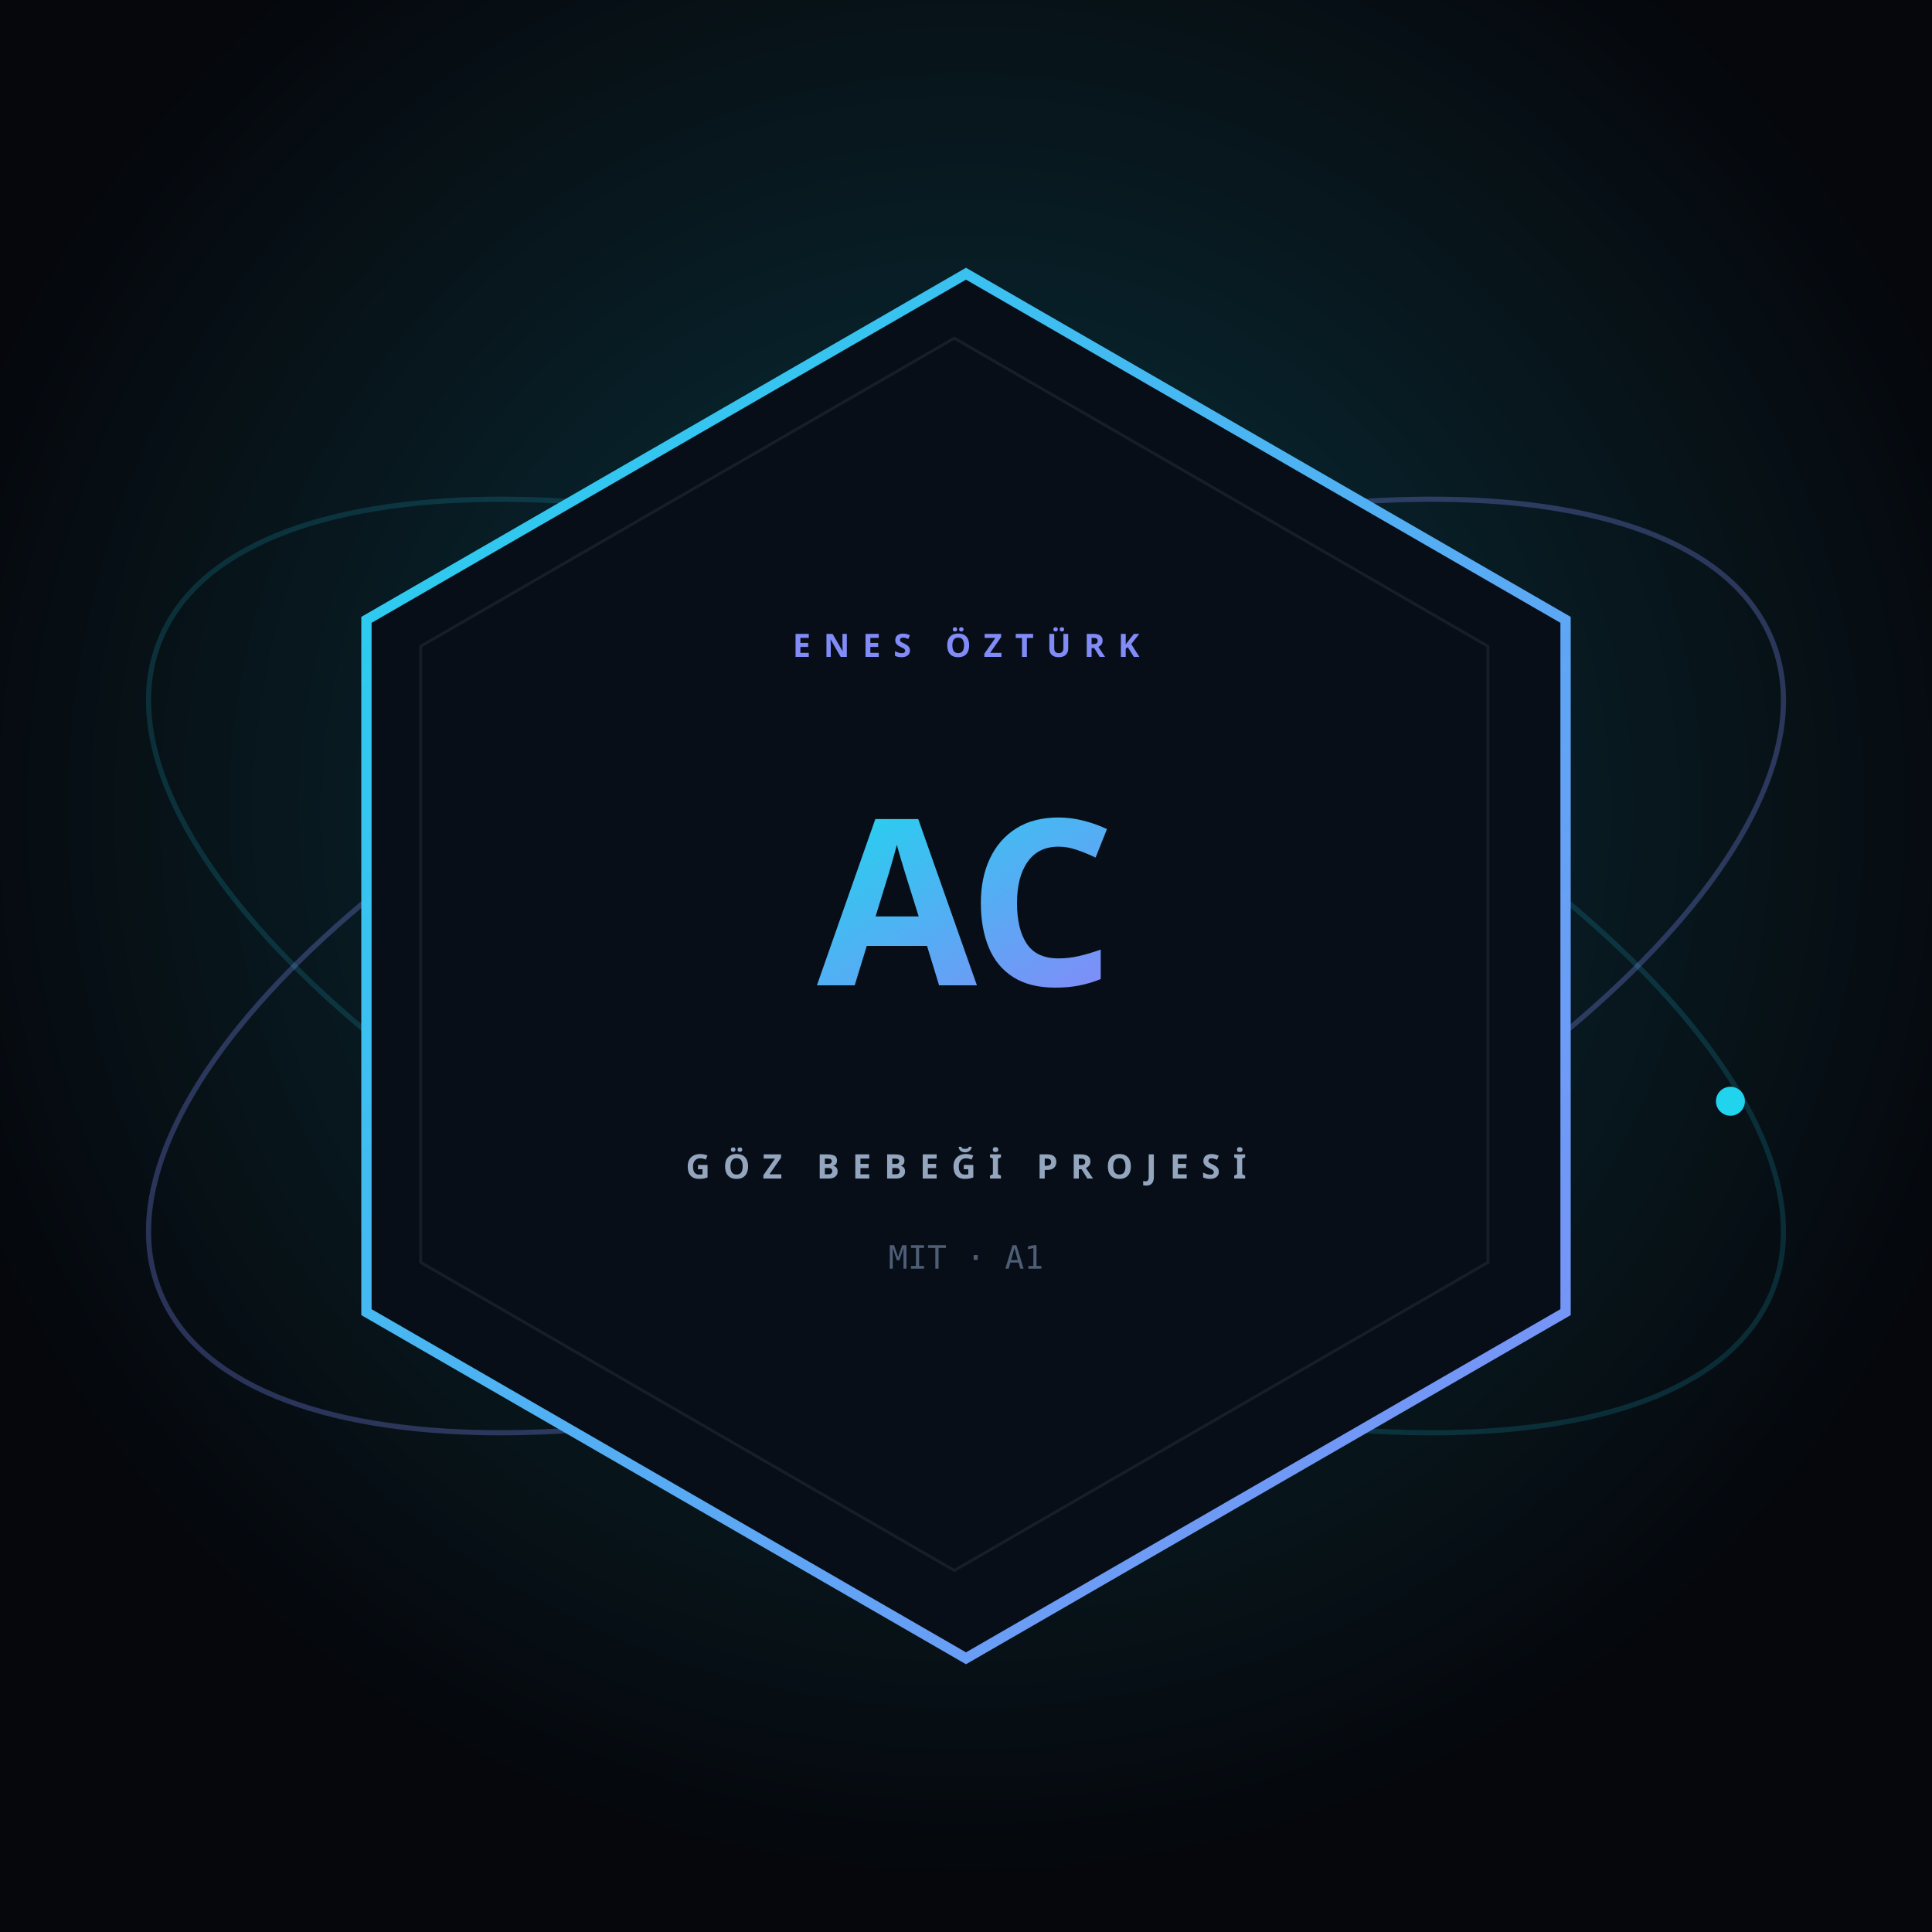
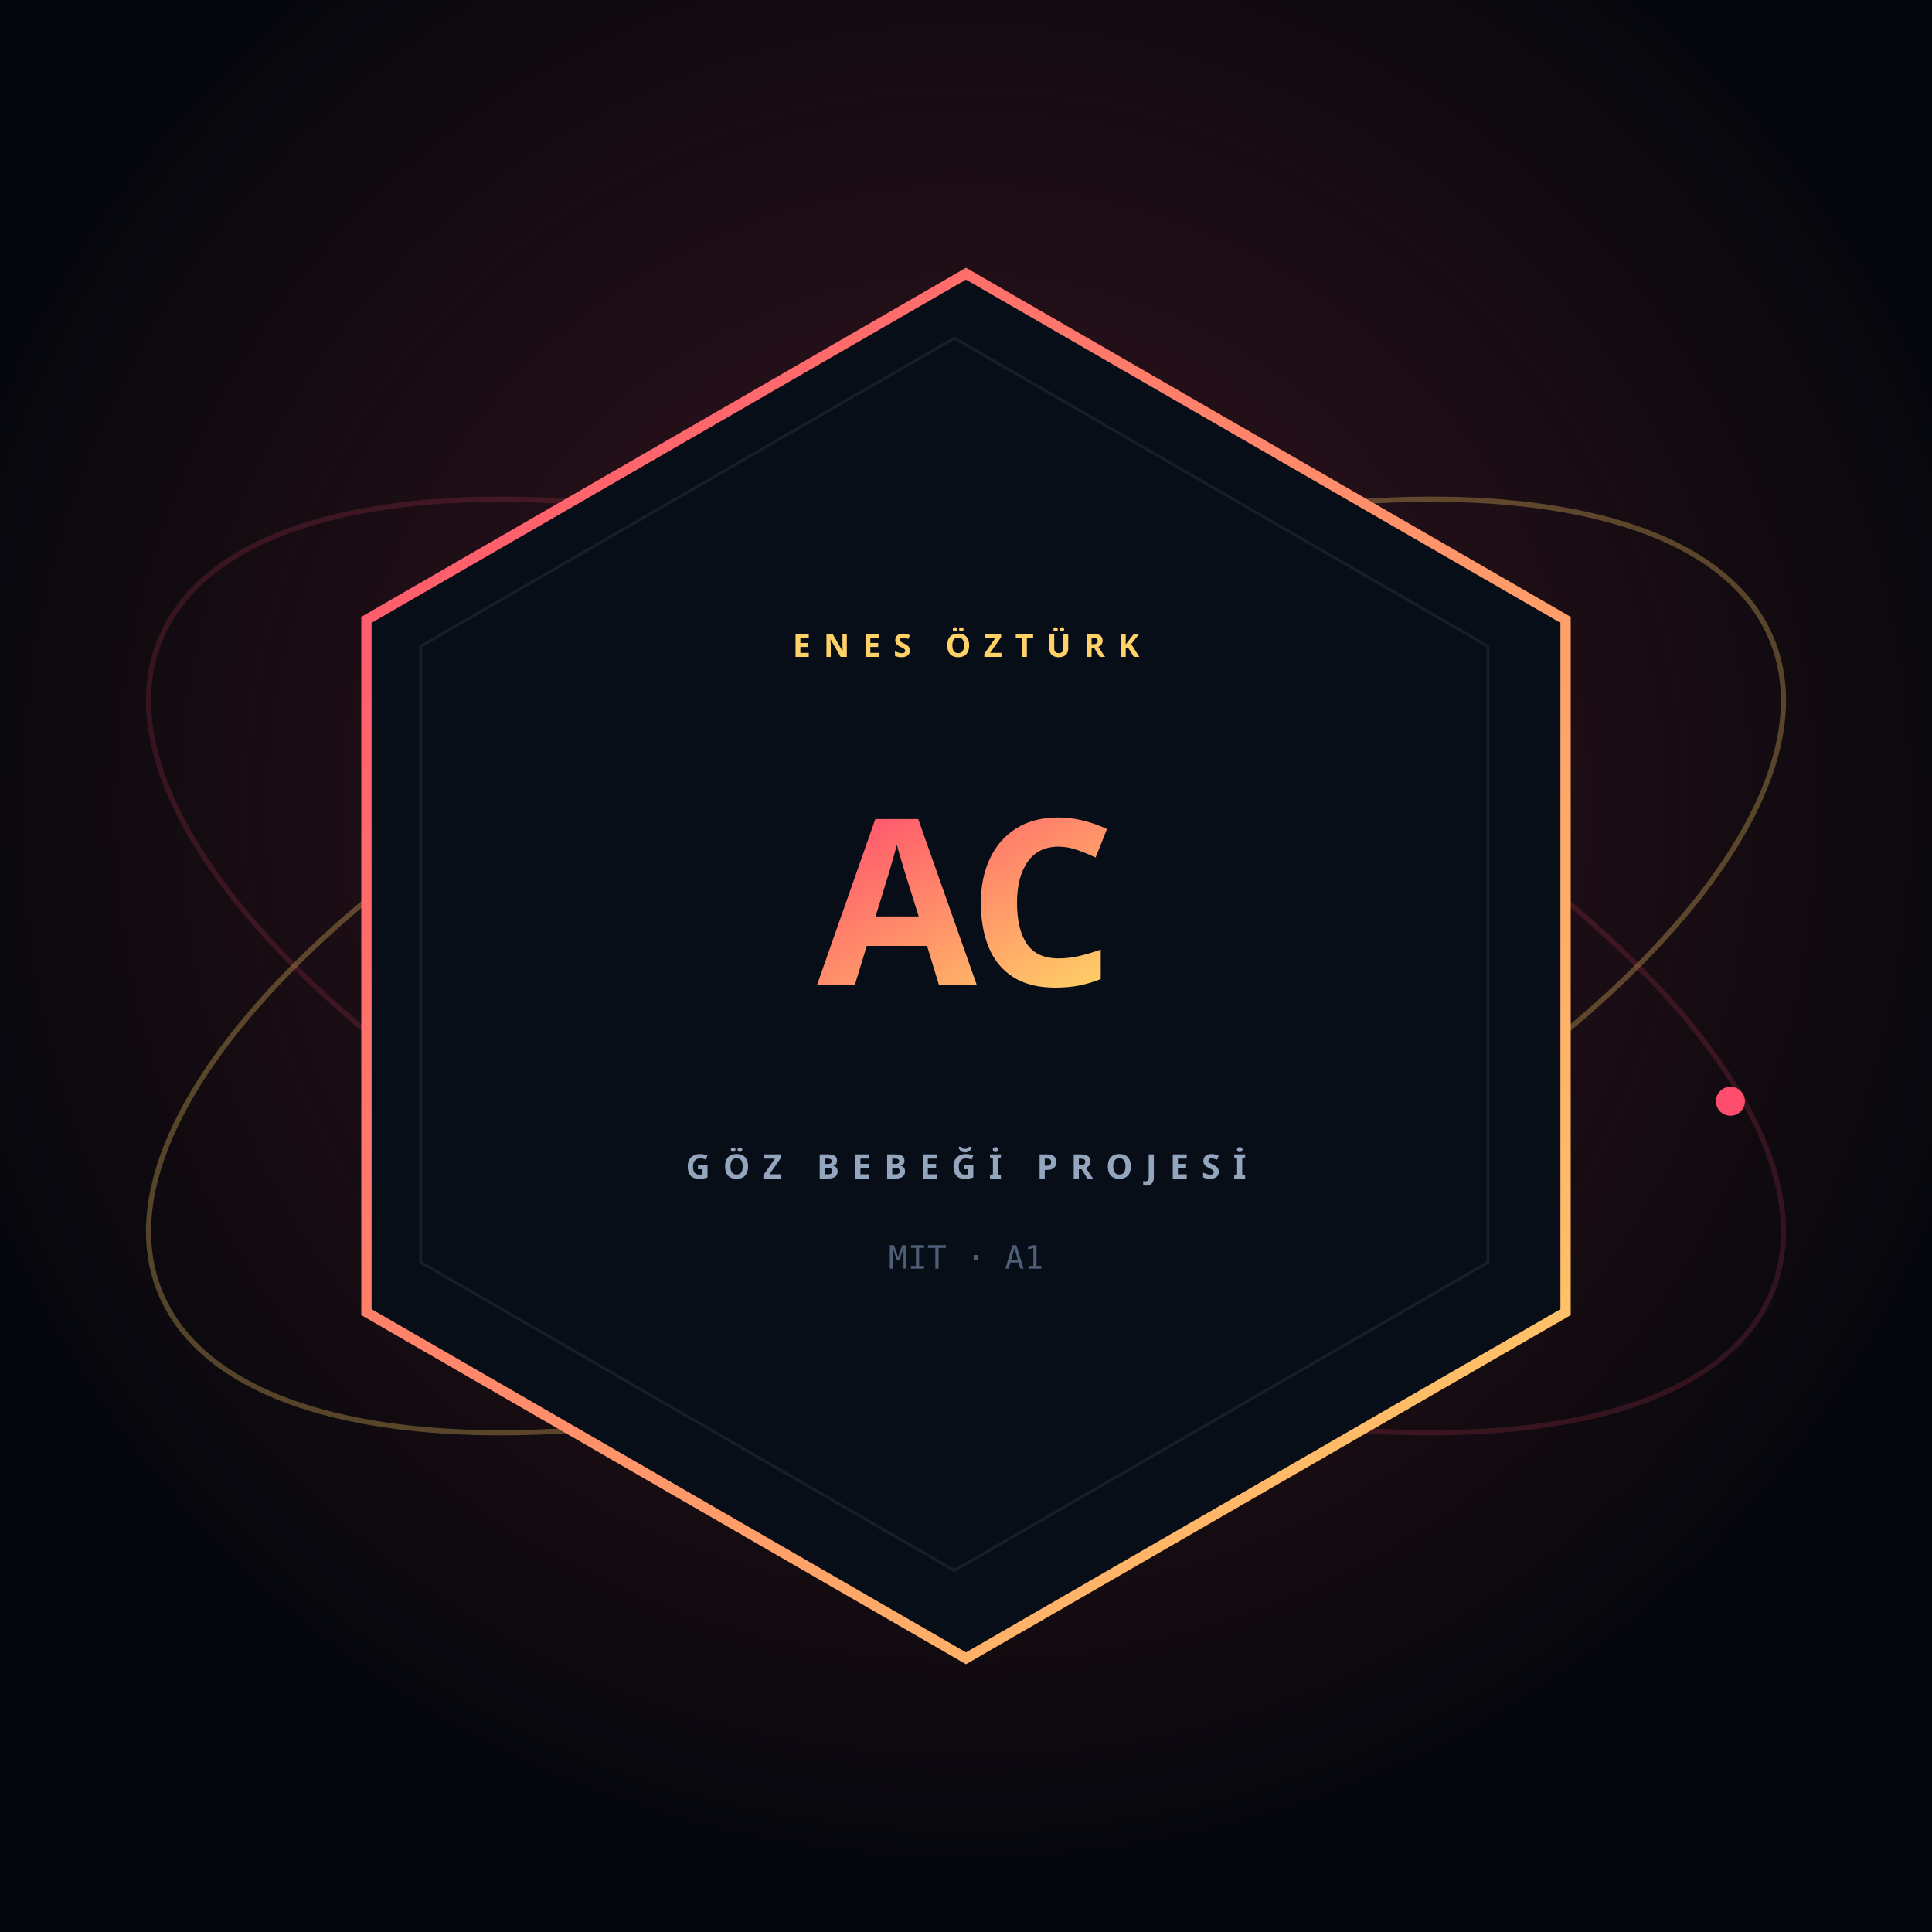
<svg xmlns="http://www.w3.org/2000/svg" width="600" height="600" viewBox="0 0 600 600" role="img" aria-label="The Architect's Core rozeti">
  <style>.t{font-family:'Segoe UI',system-ui,sans-serif}.ttl{font-family:'Segoe UI',system-ui,sans-serif;font-weight:700;letter-spacing:-1.5px}.m{font-family:'Consolas',monospace}.cap{font-family:'Segoe UI',sans-serif;font-weight:700;letter-spacing:4px}.ser{font-family:Georgia,serif;font-style:italic}</style>
  <defs>
    <linearGradient id="ac" x1="0" y1="0" x2="1" y2="1">
-       <stop offset="0" stop-color="#22D3EE" />
-       <stop offset="1" stop-color="#818CF8" />
+       <stop offset="0" stop-color="#FF4D6D" />
+       <stop offset="1" stop-color="#FFD166" />
    </linearGradient>
    <radialGradient id="gl" cx="0.5" cy="0.42" r="0.55">
-       <stop offset="0" stop-color="#22D3EE" stop-opacity="0.22" />
-       <stop offset="1" stop-color="#22D3EE" stop-opacity="0" />
+       <stop offset="0" stop-color="#FF4D6D" stop-opacity="0.22" />
+       <stop offset="1" stop-color="#FF4D6D" stop-opacity="0" />
    </radialGradient>
  </defs>
  <rect width="600" height="600" fill="#05070C" />
  <rect width="600" height="600" fill="url(#gl)" />
-   <ellipse cx="300.0" cy="300.0" rx="270" ry="112" fill="none" stroke="#818CF8" stroke-opacity="0.30" stroke-width="1.6" transform="rotate(-22 300.0 300.0)" />
-   <ellipse cx="300.0" cy="300.0" rx="270" ry="112" fill="none" stroke="#22D3EE" stroke-opacity="0.16" stroke-width="1.6" transform="rotate(22 300.0 300.0)" />
-   <circle cx="537.4" cy="342.0" r="4.5" fill="#22D3EE" />
+   <ellipse cx="300.0" cy="300.0" rx="270" ry="112" fill="none" stroke="#FFD166" stroke-opacity="0.30" stroke-width="1.6" transform="rotate(-22 300.0 300.0)" />
+   <ellipse cx="300.0" cy="300.0" rx="270" ry="112" fill="none" stroke="#FF4D6D" stroke-opacity="0.16" stroke-width="1.6" transform="rotate(22 300.0 300.0)" />
+   <circle cx="537.4" cy="342.0" r="4.5" fill="#FF4D6D" />
  <polygon points="486.2,192.5 486.2,407.5 300.0,515.0 113.8,407.5 113.8,192.5 300.0,85.0" fill="#080E18" stroke="url(#ac)" stroke-width="3.2" />
  <polygon points="486.2,192.5 486.2,407.5 300.0,515.0 113.8,407.5 113.8,192.5 300.0,85.0" fill="none" stroke="#FFFFFF" stroke-opacity="0.07" stroke-width="1" transform="scale(0.89) translate(33.0 33.0)" />
-   <text x="300.0" y="204.0" text-anchor="middle" class="cap" font-size="10" fill="#818CF8">ENES ÖZTÜRK</text>
+   <text x="300.0" y="204.0" text-anchor="middle" class="cap" font-size="10" fill="#FFD166">ENES ÖZTÜRK</text>
  <text x="300.0" y="306.0" text-anchor="middle" class="ttl" font-size="72" fill="url(#ac)">AC</text>
  <line x1="220.0" y1="334.0" x2="380.0" y2="334.0" stroke="url(#ac)" stroke-width="2" />
  <text x="300.0" y="366.0" text-anchor="middle" class="cap" font-size="10.5" fill="#93A6BE">GÖZ BEBEĞİ PROJESİ</text>
  <text x="300.0" y="394.0" text-anchor="middle" class="m" font-size="10" fill="#4E5E76">MIT · A1</text>
</svg>
